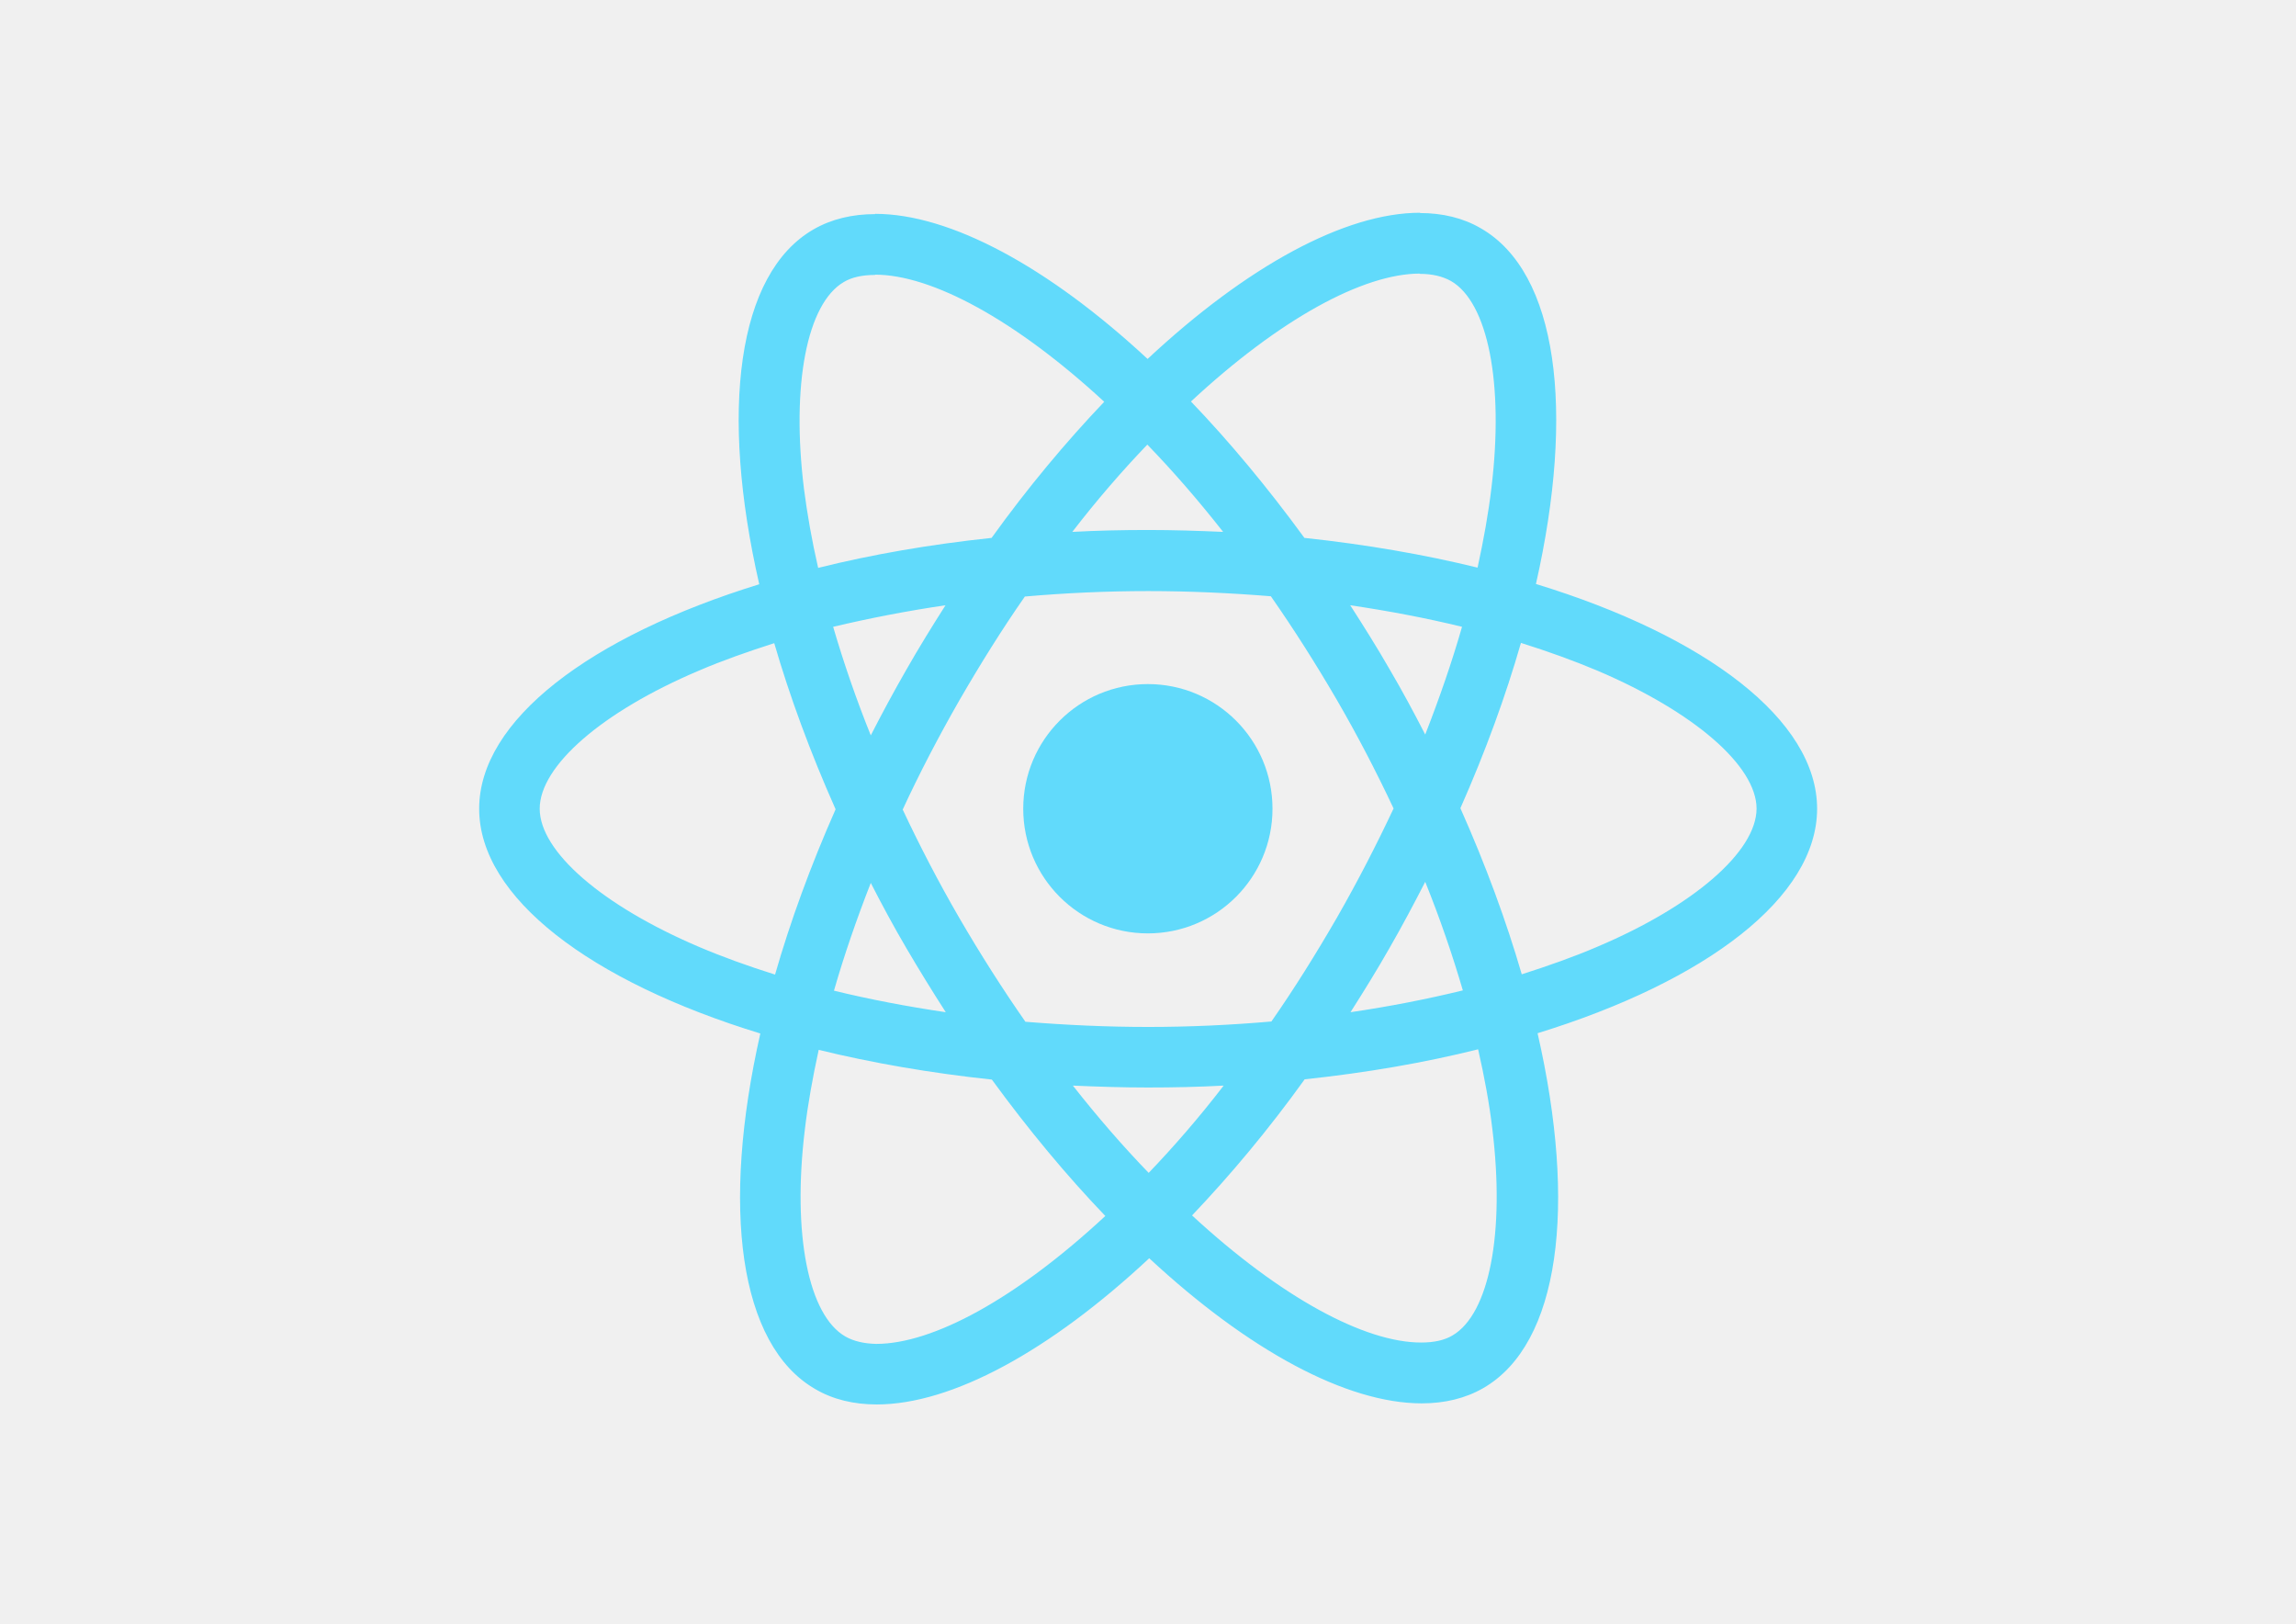
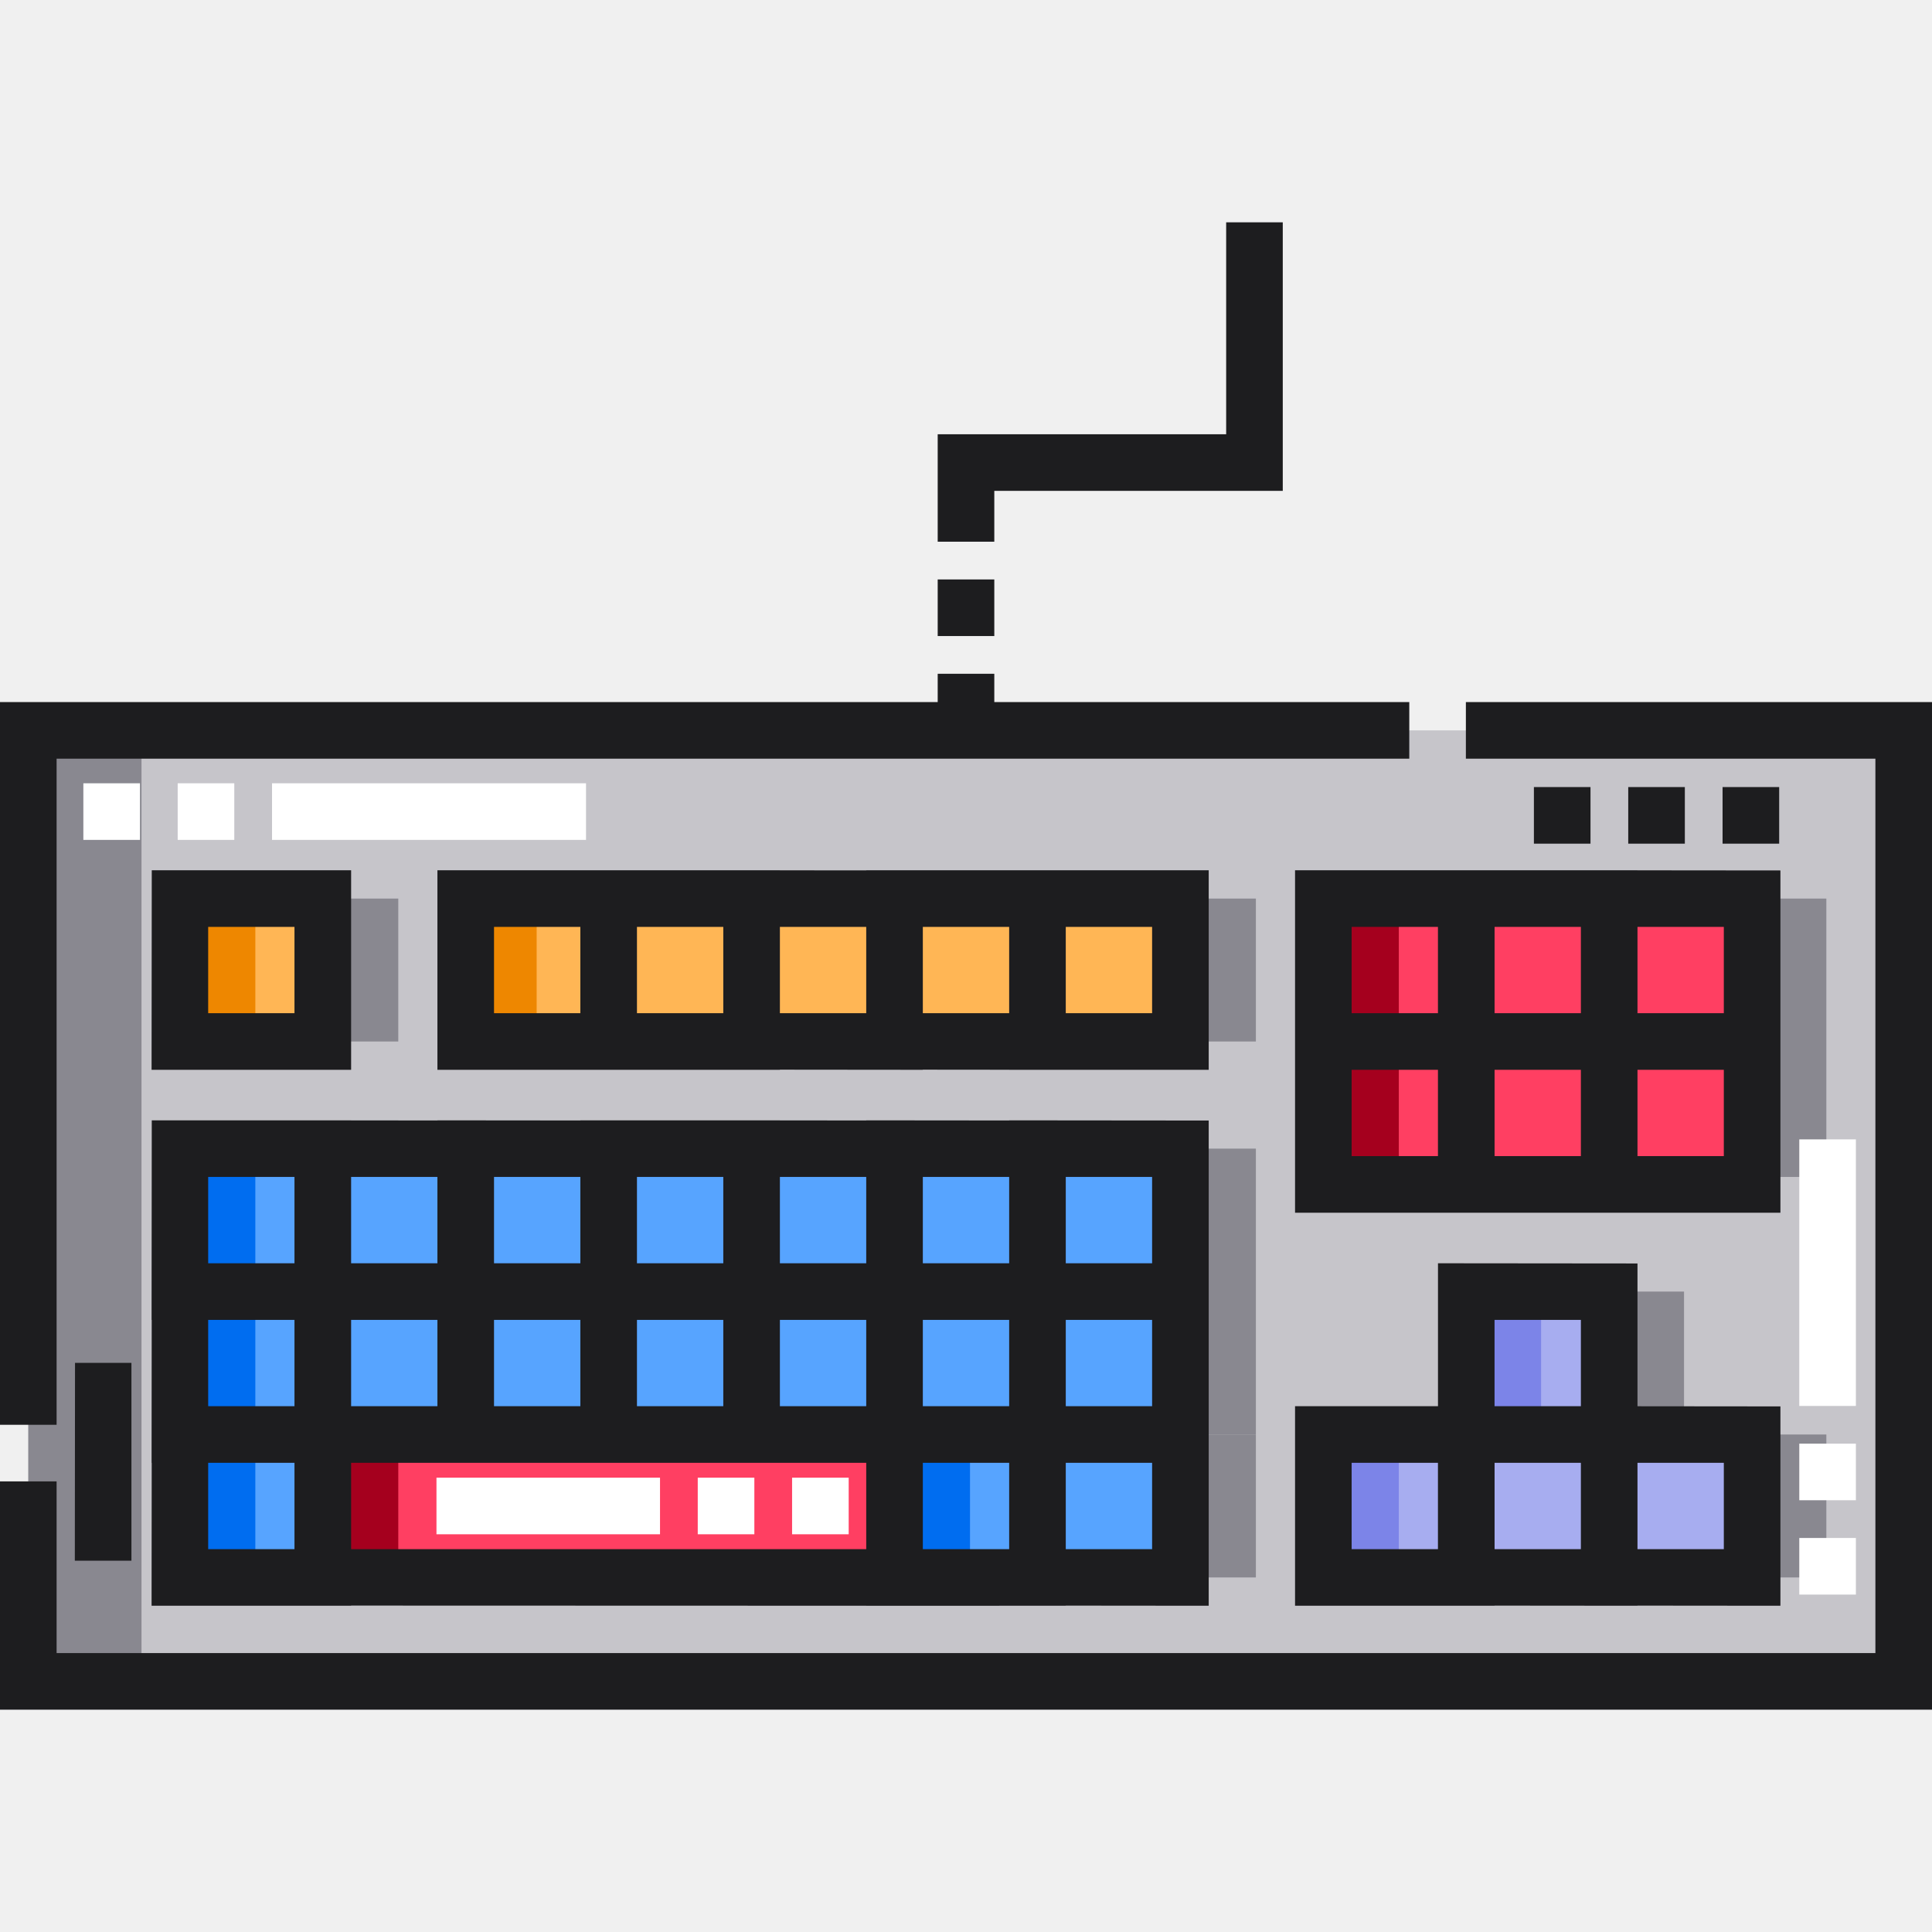
- <svg xmlns="http://www.w3.org/2000/svg" viewBox="0 0 841.9 595.3">
-   <g fill="#61DAFB">
-     <path d="M666.3 296.5c0-32.5-40.7-63.3-103.1-82.4 14.4-63.6 8-114.2-20.2-130.4-6.5-3.8-14.1-5.6-22.4-5.6v22.3c4.6 0 8.3.9 11.4 2.6 13.6 7.8 19.5 37.5 14.9 75.7-1.1 9.4-2.9 19.3-5.1 29.4-19.6-4.8-41-8.5-63.5-10.9-13.5-18.5-27.5-35.3-41.6-50 32.6-30.3 63.2-46.9 84-46.9V78c-27.5 0-63.5 19.6-99.9 53.6-36.4-33.8-72.4-53.2-99.9-53.2v22.3c20.7 0 51.4 16.5 84 46.6-14 14.7-28 31.4-41.3 49.9-22.6 2.4-44 6.1-63.6 11-2.3-10-4-19.7-5.2-29-4.7-38.2 1.1-67.9 14.6-75.8 3-1.8 6.9-2.6 11.5-2.6V78.5c-8.4 0-16 1.8-22.6 5.6-28.1 16.2-34.4 66.7-19.9 130.1-62.2 19.2-102.7 49.9-102.7 82.3 0 32.5 40.7 63.3 103.1 82.4-14.4 63.6-8 114.2 20.2 130.4 6.5 3.8 14.1 5.6 22.5 5.6 27.5 0 63.5-19.6 99.9-53.6 36.4 33.8 72.4 53.2 99.9 53.2 8.4 0 16-1.8 22.6-5.6 28.1-16.2 34.4-66.7 19.9-130.1 62-19.1 102.5-49.9 102.5-82.3zm-130.2-66.7c-3.7 12.9-8.3 26.2-13.5 39.5-4.1-8-8.4-16-13.1-24-4.6-8-9.5-15.8-14.4-23.4 14.2 2.1 27.9 4.7 41 7.9zm-45.8 106.5c-7.8 13.5-15.8 26.3-24.1 38.2-14.9 1.3-30 2-45.2 2-15.1 0-30.2-.7-45-1.9-8.3-11.9-16.4-24.6-24.2-38-7.6-13.1-14.5-26.4-20.8-39.8 6.2-13.4 13.2-26.8 20.7-39.9 7.8-13.5 15.8-26.3 24.1-38.2 14.9-1.3 30-2 45.2-2 15.1 0 30.2.7 45 1.9 8.3 11.9 16.4 24.6 24.2 38 7.6 13.1 14.5 26.4 20.8 39.8-6.3 13.4-13.2 26.8-20.7 39.9zm32.3-13c5.4 13.4 10 26.8 13.8 39.8-13.1 3.2-26.9 5.9-41.2 8 4.9-7.7 9.8-15.6 14.4-23.7 4.6-8 8.9-16.1 13-24.1zM421.2 430c-9.3-9.6-18.6-20.3-27.8-32 9 .4 18.2.7 27.5.7 9.4 0 18.7-.2 27.8-.7-9 11.7-18.3 22.4-27.5 32zm-74.4-58.9c-14.2-2.1-27.9-4.7-41-7.9 3.7-12.9 8.3-26.2 13.5-39.5 4.1 8 8.4 16 13.1 24 4.7 8 9.5 15.8 14.4 23.4zM420.7 163c9.3 9.6 18.6 20.3 27.8 32-9-.4-18.2-.7-27.5-.7-9.4 0-18.7.2-27.8.7 9-11.7 18.3-22.4 27.5-32zm-74 58.9c-4.9 7.7-9.8 15.6-14.4 23.7-4.6 8-8.9 16-13 24-5.4-13.4-10-26.8-13.8-39.8 13.1-3.1 26.9-5.8 41.2-7.9zm-90.5 125.2c-35.4-15.1-58.3-34.9-58.3-50.6 0-15.7 22.9-35.6 58.3-50.6 8.6-3.7 18-7 27.7-10.1 5.7 19.6 13.2 40 22.5 60.9-9.2 20.8-16.6 41.1-22.2 60.6-9.9-3.1-19.3-6.5-28-10.2zM310 490c-13.6-7.8-19.5-37.5-14.9-75.7 1.1-9.4 2.9-19.3 5.1-29.4 19.6 4.8 41 8.5 63.5 10.9 13.5 18.5 27.5 35.3 41.6 50-32.6 30.3-63.2 46.9-84 46.9-4.5-.1-8.3-1-11.3-2.7zm237.2-76.2c4.7 38.2-1.1 67.9-14.6 75.8-3 1.8-6.9 2.6-11.5 2.6-20.7 0-51.4-16.5-84-46.6 14-14.7 28-31.4 41.3-49.9 22.6-2.4 44-6.1 63.6-11 2.3 10.1 4.1 19.8 5.2 29.1zm38.5-66.7c-8.6 3.7-18 7-27.7 10.1-5.7-19.6-13.2-40-22.5-60.9 9.2-20.8 16.6-41.1 22.2-60.6 9.9 3.1 19.3 6.5 28.1 10.2 35.4 15.1 58.3 34.9 58.3 50.6-.1 15.7-23 35.6-58.4 50.6zM320.8 78.4z" />
-     <circle cx="420.9" cy="296.5" r="45.7" />
-     <path d="M520.5 78.1z" />
+ <svg xmlns="http://www.w3.org/2000/svg" version="1.1" id="Capa_1" x="0px" y="0px" viewBox="0 0 512 512" style="enable-background:new 0 0 512 512;" xml:space="preserve">
+   <rect x="7.5" y="193.56" style="fill:#C6C5CA;" width="497" height="252.03" />
+   <g>
+     <rect x="67.67" y="238.13" style="fill:#898890;" width="37.879" height="37.879" />
+     <rect x="143.42" y="238.13" style="fill:#898890;" width="189.4" height="37.879" />
+     <rect x="67.67" y="304.4" style="fill:#898890;" width="265.15" height="75.76" />
+     <rect x="67.67" y="380.16" style="fill:#898890;" width="37.879" height="37.879" />
+     <rect x="105.55" y="380.16" style="fill:#898890;" width="151.51" height="37.879" />
+     <rect x="257.06" y="380.16" style="fill:#898890;" width="75.76" height="37.879" />
+     <rect x="370.7" y="238.13" style="fill:#898890;" width="113.3" height="73.77" />
+     <rect x="408.41" y="342.28" style="fill:#898890;" width="37.879" height="37.879" />
+     <rect x="370.7" y="380.16" style="fill:#898890;" width="113.3" height="37.879" />
  </g>
+   <g>
+     <rect x="47.671" y="238.13" style="fill:#FFB655;" width="37.879" height="37.879" />
+     <rect x="123.42" y="238.13" style="fill:#FFB655;" width="189.4" height="37.879" />
+   </g>
+   <g>
+     <rect x="47.666" y="304.4" style="fill:#57A4FF;" width="265.15" height="75.76" />
+     <rect x="47.666" y="380.16" style="fill:#57A4FF;" width="37.879" height="37.879" />
+   </g>
+   <rect x="85.55" y="380.16" style="fill:#FF3F62;" width="151.51" height="37.879" />
+   <rect x="237.06" y="380.16" style="fill:#57A4FF;" width="75.76" height="37.879" />
+   <rect x="350.7" y="238.13" style="fill:#FF3F62;" width="113.3" height="73.77" />
+   <g>
+     <rect x="388.41" y="342.28" style="fill:#A7ADF0;" width="37.879" height="37.879" />
+     <rect x="350.7" y="380.16" style="fill:#A7ADF0;" width="113.3" height="37.879" />
+   </g>
+   <g>
+     <rect x="47.671" y="238.13" style="fill:#EE8700;" width="20" height="37.879" />
+     <rect x="123.42" y="238.13" style="fill:#EE8700;" width="18.801" height="37.879" />
+   </g>
+   <g>
+     <rect x="47.666" y="304.4" style="fill:#006DF0;" width="20" height="75.76" />
+     <rect x="47.666" y="380.16" style="fill:#006DF0;" width="20" height="37.879" />
+   </g>
+   <rect x="85.55" y="380.16" style="fill:#A5001E;" width="20" height="37.879" />
+   <rect x="237.06" y="380.16" style="fill:#006DF0;" width="20" height="37.879" />
+   <rect x="350.7" y="238.13" style="fill:#A5001E;" width="20" height="73.77" />
+   <g>
+     <rect x="388.41" y="342.28" style="fill:#7C84E8;" width="20" height="37.879" />
+     <rect x="350.7" y="380.16" style="fill:#7C84E8;" width="20" height="37.879" />
+   </g>
+   <rect x="7.5" y="193.56" style="fill:#898890;" width="30" height="252.03" />
+   <g>
+     <rect x="22.09" y="207.58" style="fill:#FFFFFF;" width="15" height="15" />
+     <rect x="47.09" y="207.58" style="fill:#FFFFFF;" width="15" height="15" />
+     <rect x="72.09" y="207.58" style="fill:#FFFFFF;" width="83.21" height="15" />
+     <rect x="184.91" y="391.6" style="fill:#FFFFFF;" width="15" height="15" />
+     <rect x="115.67" y="391.6" style="fill:#FFFFFF;" width="59.24" height="15" />
+     <rect x="209.91" y="391.6" style="fill:#FFFFFF;" width="15" height="15" />
+     <rect x="476.83" y="301.95" style="fill:#FFFFFF;" width="15" height="70.64" />
+     <rect x="476.83" y="407.58" style="fill:#FFFFFF;" width="15" height="15" />
+     <rect x="476.83" y="382.58" style="fill:#FFFFFF;" width="15" height="15" />
+   </g>
+   <g>
+     <rect x="456.5" y="208.58" style="fill:#1D1D1F;" width="15" height="15" />
+     <rect x="406.5" y="208.58" style="fill:#1D1D1F;" width="14.999" height="15" />
+     <rect x="431.5" y="208.58" style="fill:#1D1D1F;" width="15" height="15" />
+     <polygon style="fill:#1D1D1F;" points="388.473,186.057 388.473,201.057 497,201.057 497,438.083 15,438.083 15,392.583 0,392.583    0,453.083 512,453.083 512,186.057  " />
+     <polygon style="fill:#1D1D1F;" points="15,201.057 373.473,201.057 373.473,186.057 263.5,186.057 263.5,178.556 248.5,178.556    248.5,186.057 0,186.057 0,377.583 15,377.583  " />
+     <path style="fill:#1D1D1F;" d="M40.17,283.51h52.88v-52.88H40.22L40.17,283.51z M55.17,245.63h22.87v22.88H55.17V245.63z" />
+     <path style="fill:#1D1D1F;" d="M320.32,230.63h-90.76v0.036l-22.88-0.022v-0.014h-90.76v52.88h90.76v-0.036l37.88,0.036v-0.036   l22.88,0.022v0.014h52.88V230.63z M153.8,268.51h-22.88v-22.88h22.88V268.51z M168.8,245.63h22.88v22.88H168.8V245.63z    M206.68,245.63h22.88v22.88h-22.88V245.63z M267.44,268.51h-22.88v-22.88h22.88V268.51z M305.32,268.51h-22.88v-22.88h22.88   V268.51z" />
+     <path style="fill:#1D1D1F;" d="M343.2,230.63v90.75h128.63v-90.7l-37.88-0.036v-0.014H343.2z M358.2,245.63h22.87v22.88H358.2   V245.63z M381.07,306.38H358.2v-22.87h22.87V306.38z M418.95,306.38h-22.87v-22.87h22.87V306.38z M456.83,306.38h-22.88v-22.87   h22.88V306.38z M456.83,245.63v22.88h-22.88v-22.88H456.83z M418.95,245.63v22.88h-22.87v-22.88H418.95z" />
+     <path style="fill:#1D1D1F;" d="M433.95,334.83l-52.87-0.05v37.88H343.2v52.88h52.88v-0.036l37.87,0.036v-0.036l37.88,0.036v-52.83   l-37.88-0.036V334.83z M381.07,410.54H358.2v-22.88h22.87V410.54z M396.08,387.66h22.87v22.88h-22.87V387.66z M456.83,387.66v22.88   h-22.88v-22.88H456.83z M396.07,372.66v-22.88h22.88v22.88H396.07z" />
+     <path style="fill:#1D1D1F;" d="M282.44,425.54v-0.036l37.88,0.036V296.95l-52.88-0.05v0.036l-37.88-0.036v0.036l-22.88-0.022V296.9   H153.8v0.036l-37.88-0.036v0.036l-22.87-0.022V296.9H40.22l-0.05,52.88h0.036l-0.036,37.88h0.036l-0.036,37.88h52.88v-0.045   l136.51,0.041v0.005L282.44,425.54L282.44,425.54z M206.68,349.781h22.88v22.88h-22.88V349.781z M267.44,372.66h-22.88v-22.88   h22.88V372.66z M282.44,349.781h22.88v22.88h-22.88V349.781z M191.68,372.66H168.8v-22.88h22.88L191.68,372.66L191.68,372.66z    M130.92,349.781h22.88v22.88h-22.88V349.781z M93.05,349.781h22.87v22.88H93.05V349.781z M244.56,387.66h22.88v22.88h-22.88   V387.66z M305.32,410.54h-22.88v-22.88h22.88V410.54z M305.32,334.781h-22.88V311.9h22.88V334.781z M267.44,334.781h-22.88V311.9   h22.88V334.781z M229.56,311.9v22.88h-22.88V311.9H229.56z M191.68,334.781H168.8V311.9h22.88L191.68,334.781L191.68,334.781z    M153.8,334.781h-22.88V311.9h22.88V334.781z M115.92,311.9v22.88H93.05V311.9H115.92z M55.17,311.9h22.87v22.88H55.17V311.9z    M78.04,349.781v22.88H55.17v-22.88H78.04z M78.04,410.54H55.17v-22.88h22.87V410.54z M93.05,410.54v-22.88h136.51v22.88H93.05z" />
+     <polygon style="fill:#1D1D1F;" points="19.83,413.6 34.83,413.6 34.83,361.17 19.88,361.17  " />
+     <rect x="248.5" y="153.56" style="fill:#1D1D1F;" width="15" height="15" />
+     <polygon style="fill:#1D1D1F;" points="263.5,130.083 339.946,130.083 339.946,58.917 324.946,58.917 324.946,115.083    248.5,115.083 248.5,143.556 263.5,143.556  " />
+   </g>
+   <g>
+ </g>
+   <g>
+ </g>
+   <g>
+ </g>
+   <g>
+ </g>
+   <g>
+ </g>
+   <g>
+ </g>
+   <g>
+ </g>
+   <g>
+ </g>
+   <g>
+ </g>
+   <g>
+ </g>
+   <g>
+ </g>
+   <g>
+ </g>
+   <g>
+ </g>
+   <g>
+ </g>
+   <g>
+ </g>
</svg>
